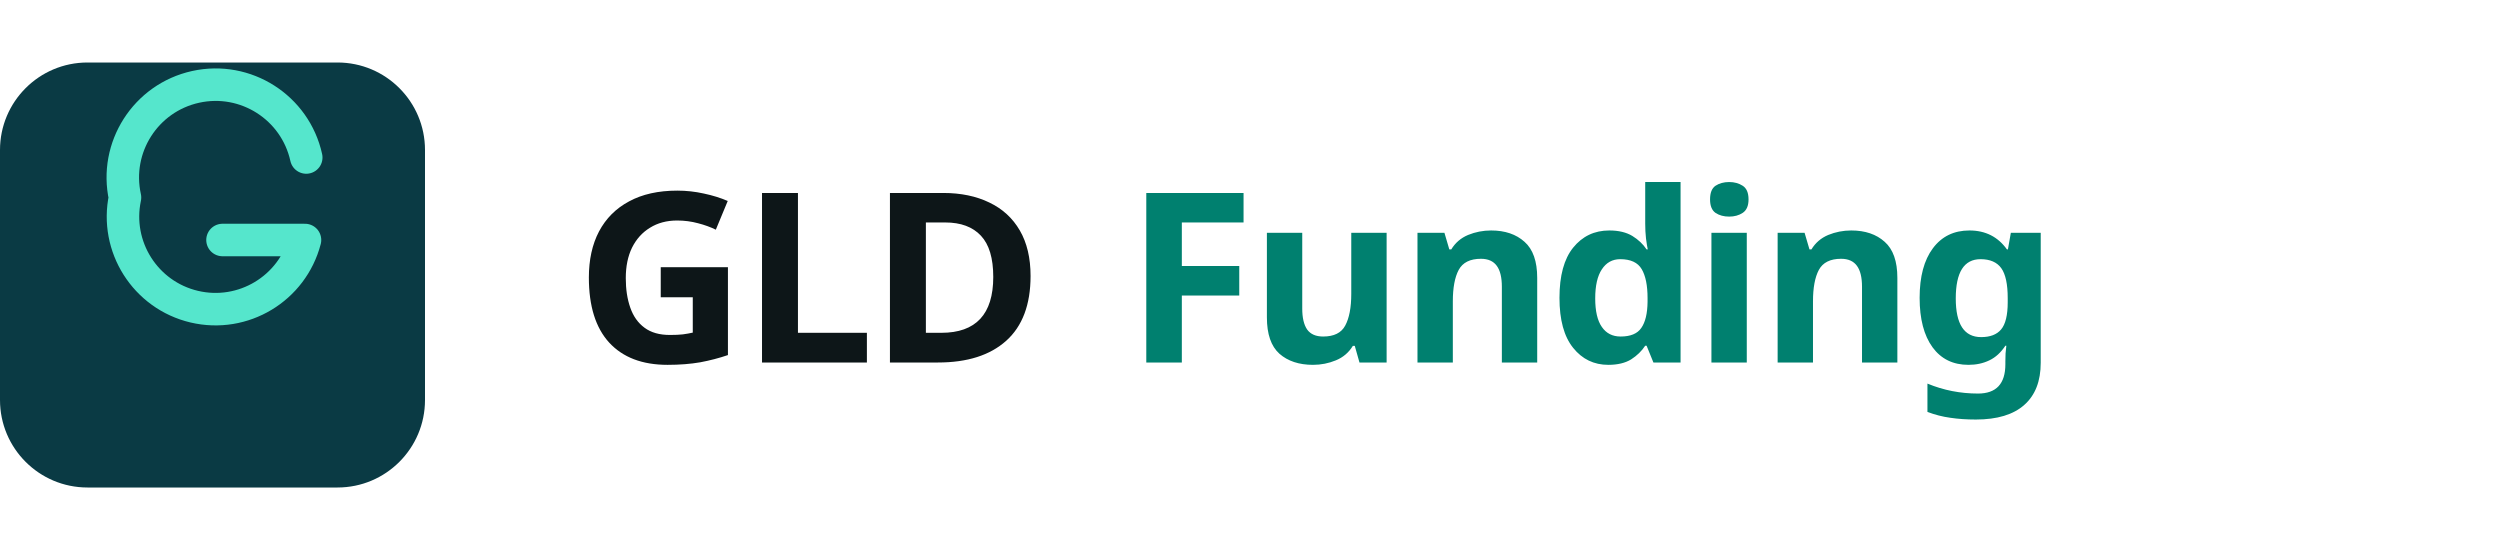
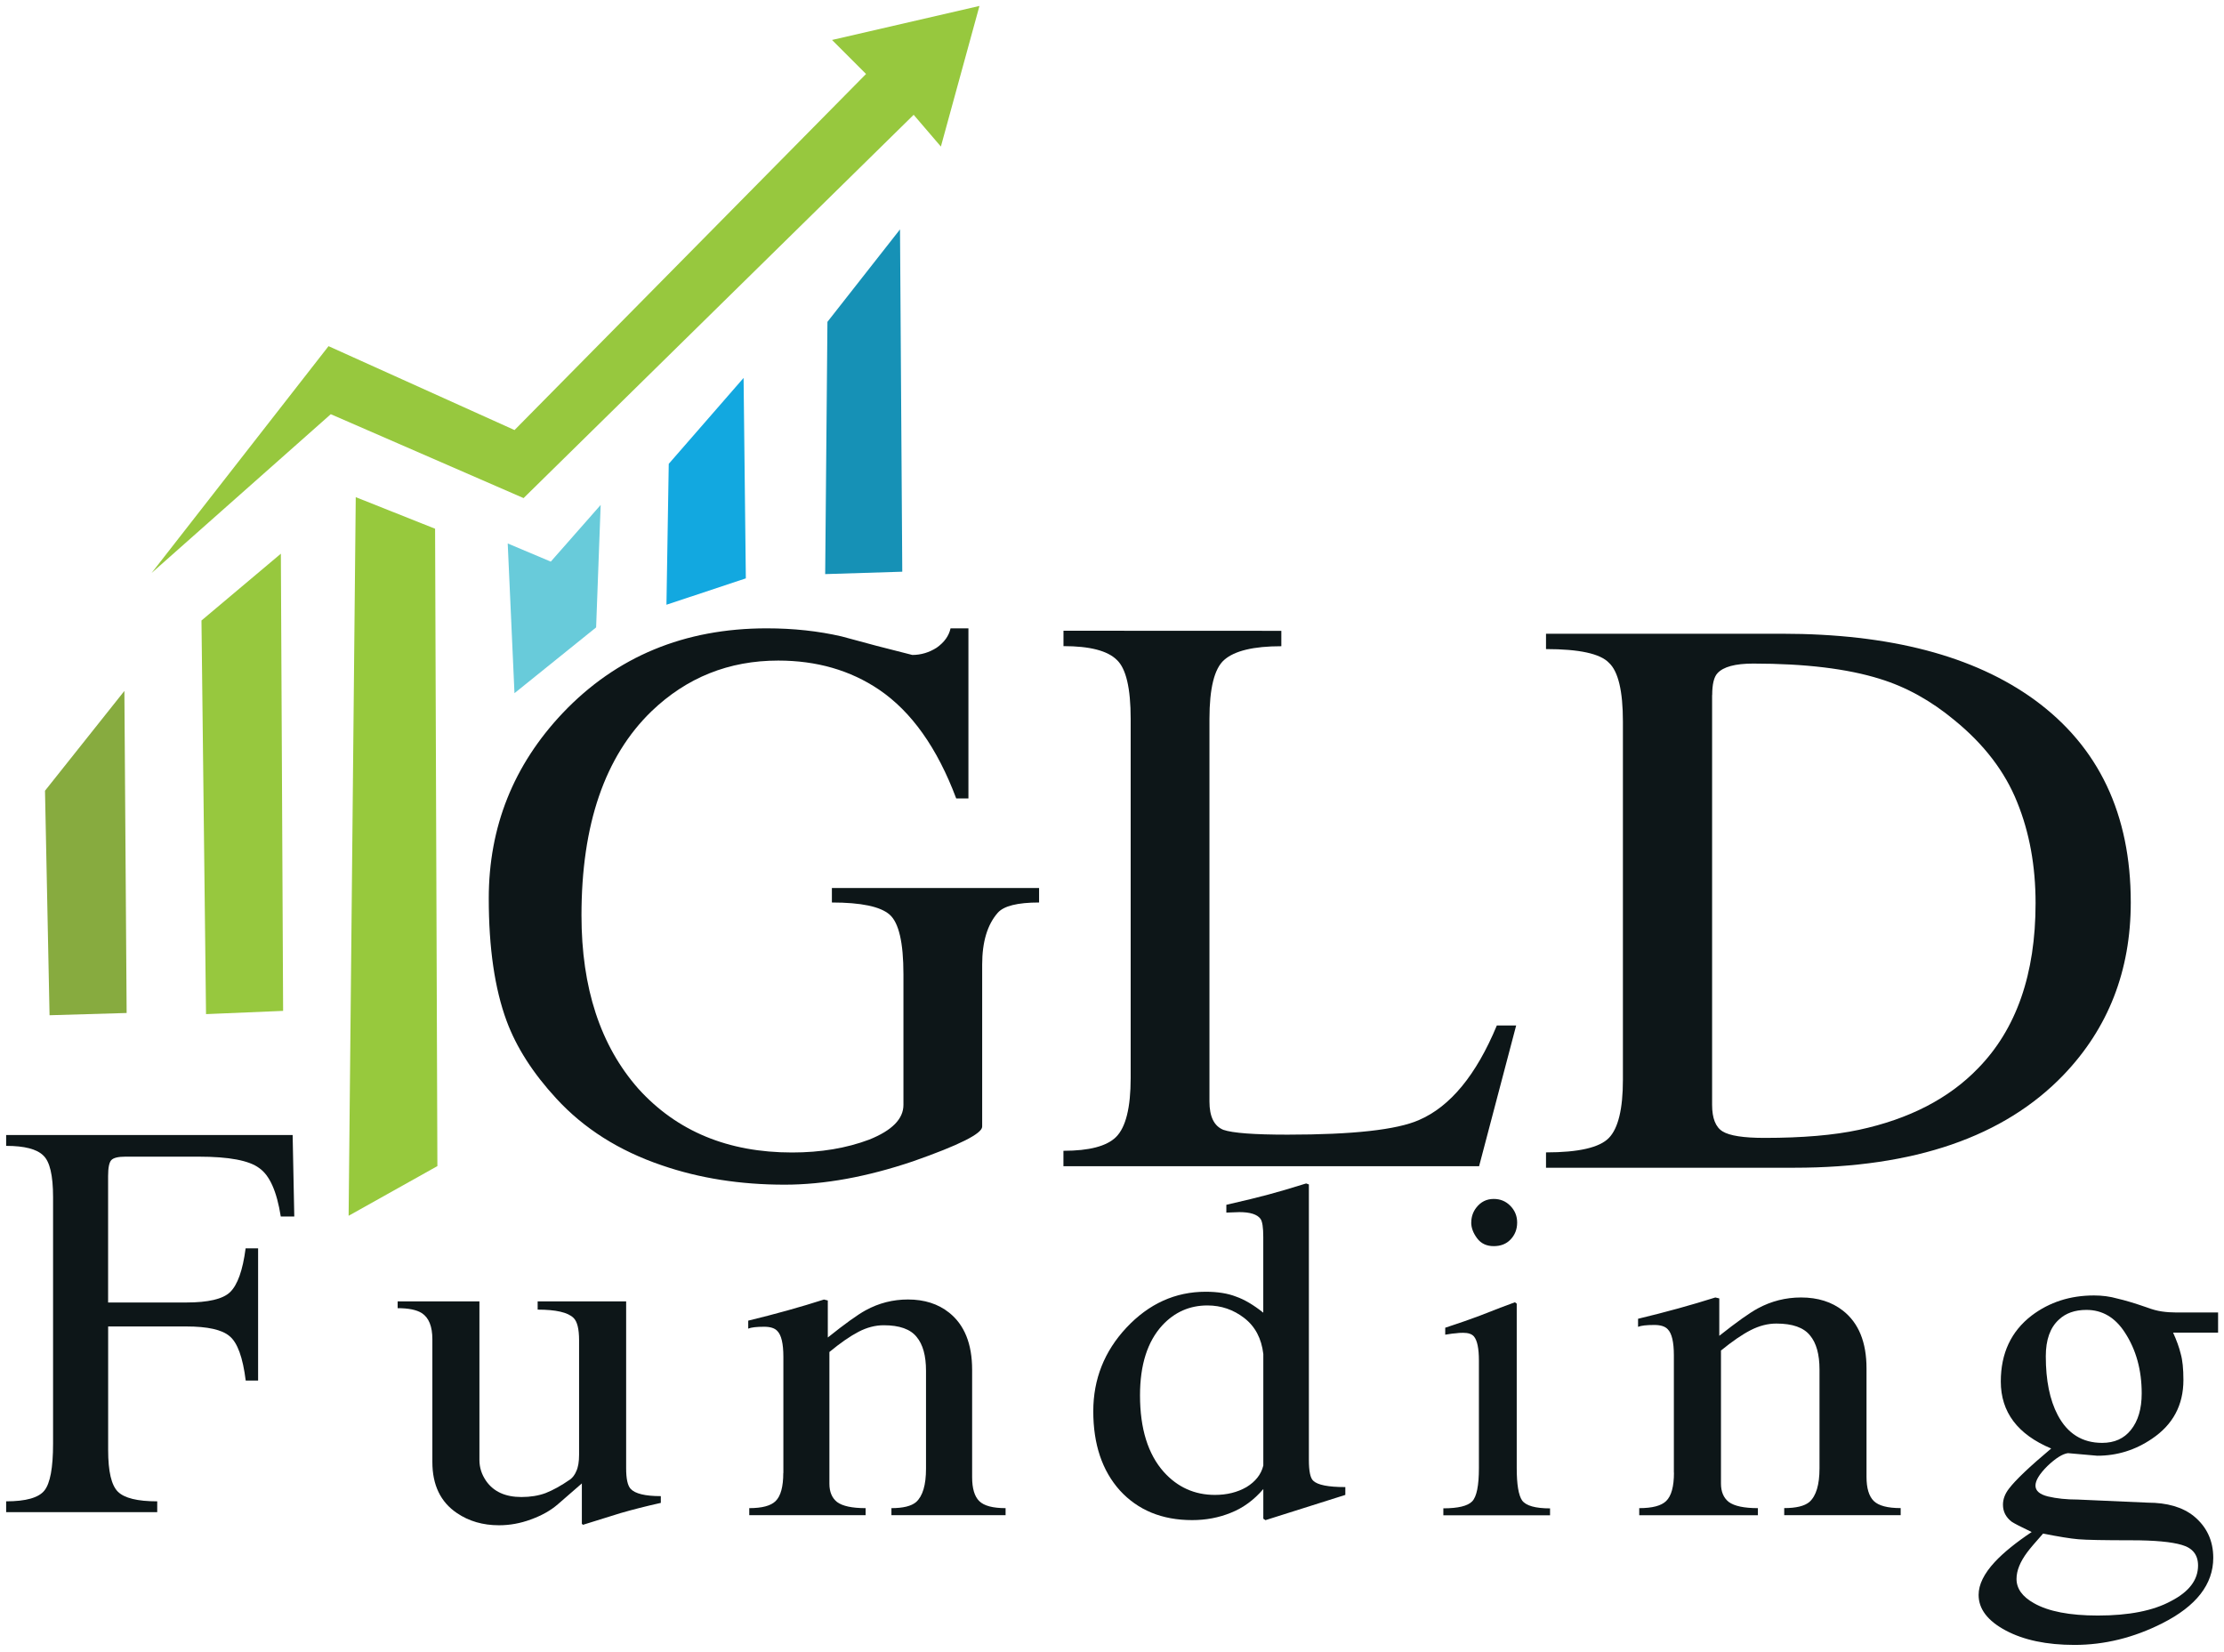
- <svg xmlns="http://www.w3.org/2000/svg" viewBox="0 0 200 44" width="200" height="44">
-   <rect width="34" height="34" y="5" rx="7" fill="#0a3a44" />
-   <path d="M24.5 12.6A7.4 7.4 0 0 0 10 15.8a7.4 7.4 0 0 0 14.4 3.4h-6.6" stroke="#55e6cc" stroke-width="2.6" stroke-linecap="round" stroke-linejoin="round" fill="none" />
-   <text x="46" y="29" font-family="Geist Variable, system-ui, sans-serif" font-size="19" font-weight="600" letter-spacing="-0.5" fill="#0d1618">GLD</text>
-   <text x="90" y="29" font-family="Geist Variable, system-ui, sans-serif" font-size="19" font-weight="600" letter-spacing="-0.5" fill="#00806f">Funding</text>
+ <svg xmlns="http://www.w3.org/2000/svg" viewBox="0.01 1.44 47.4 35.19">
+   <g transform="translate(0,-259.9583)">
+     <path fill="#87ab3f" d="m 1.066,283.036 1.643,-0.048 -0.048,-6.864 -1.692,2.127 z" />
+     <path fill="#97c83e" d="m 4.401,283.012 1.643,-0.069 -0.048,-9.744 -1.692,1.424 z" />
+     <path fill="#97c93d" d="M 7.44,287.31 9.332,286.251 9.283,272.667 7.592,271.994 Z" />
+     <path fill="#1691b6" d="m 17.597,273.634 1.643,-0.051 -0.048,-7.296 -1.547,1.971 z" />
+     <path fill="#12a8e0" d="m 14.214,274.287 1.692,-0.562 -0.048,-4.272 -1.595,1.831 z" />
+     <path fill="#68cbda" d="m 10.975,276.172 1.74,-1.402 0.097,-2.61 -1.063,1.208 -0.918,-0.387 z" />
+     <path fill="#97c83e" d="m 3.241,273.61 3.819,-3.384 4.109,1.788 8.314,-8.169 0.58,0.677 0.822,-2.997 -3.142,0.725 0.725,0.725 -7.492,7.589 -3.964,-1.788 z" />
+     <path fill="#0d1618" d="m 22.156,280.324 v 0.309 q -0.693,0 -0.884,0.223 -0.329,0.378 -0.329,1.1 v 3.454 q 0,0.223 -1.473,0.739 -1.473,0.498 -2.737,0.498 -1.421,0 -2.616,-0.412 -1.369,-0.464 -2.252,-1.426 -0.745,-0.808 -1.057,-1.65 -0.381,-1.031 -0.381,-2.612 0,-2.286 1.577,-3.953 1.715,-1.804 4.349,-1.804 0.849,0 1.594,0.172 0.745,0.206 1.507,0.395 0.277,0 0.52,-0.155 0.243,-0.172 0.295,-0.412 h 0.381 v 3.626 h -0.26 q -0.606,-1.615 -1.646,-2.32 -0.918,-0.619 -2.148,-0.619 -1.577,0 -2.703,1.083 -1.49,1.444 -1.49,4.348 0,2.32 1.213,3.695 1.23,1.358 3.275,1.358 0.918,0 1.646,-0.275 0.728,-0.292 0.728,-0.739 v -2.784 q 0,-1.014 -0.295,-1.272 -0.295,-0.258 -1.23,-0.258 v -0.309 z" />
+     <path fill="#0d1618" d="m 27.319,274.843 v 0.328 q -0.889,0 -1.219,0.293 -0.313,0.276 -0.313,1.258 v 8.153 q 0,0.483 0.296,0.603 0.296,0.103 1.367,0.103 2.091,0 2.799,-0.31 1.004,-0.431 1.663,-2.017 h 0.412 l -0.79,2.999 H 22.675 v -0.328 q 0.823,0 1.12,-0.293 0.313,-0.31 0.313,-1.258 v -7.654 q 0,-0.983 -0.296,-1.258 -0.296,-0.293 -1.136,-0.293 v -0.328 z" />
+     <path fill="#0d1618" d="m 32.96,286.286 v -0.327 q 1.043,0 1.341,-0.309 0.298,-0.309 0.298,-1.238 v -7.633 q 0,-0.98 -0.298,-1.255 -0.279,-0.292 -1.341,-0.292 v -0.327 h 5.03 q 3.446,0 5.384,1.41 2.049,1.496 2.049,4.315 0,2.183 -1.434,3.679 -1.9,1.977 -5.738,1.977 z m 3.54,-10.074 v 8.733 q 0,0.43 0.224,0.567 0.224,0.138 0.894,0.138 1.211,0 2.012,-0.172 1.602,-0.344 2.534,-1.307 1.23,-1.255 1.23,-3.524 0,-1.186 -0.391,-2.149 -0.391,-0.98 -1.341,-1.753 -0.745,-0.619 -1.583,-0.877 -1.043,-0.327 -2.701,-0.327 -0.578,0 -0.764,0.206 -0.112,0.12 -0.112,0.464 z" />
+     <path fill="#0d1618" d="M 5.511,290.822 H 5.247 q -0.092,-0.741 -0.345,-0.947 -0.241,-0.206 -0.92,-0.206 l -1.667,-0.024 v 2.659 q 0,0.68 0.207,0.886 0.207,0.206 0.839,0.206 v 0.231 H 0.141 v -0.231 q 0.632,0 0.816,-0.231 0.184,-0.231 0.184,-0.996 v -5.257 q 0,-0.692 -0.207,-0.886 -0.207,-0.206 -0.793,-0.206 v -0.231 H 6.247 l 0.035,1.736 H 5.994 q -0.126,-0.801 -0.46,-1.032 -0.322,-0.243 -1.288,-0.243 H 2.682 q -0.23,0 -0.299,0.073 -0.069,0.073 -0.069,0.34 v 2.695 h 1.667 q 0.701,0 0.931,-0.219 0.241,-0.231 0.333,-0.935 h 0.264 z m 0,0 H 5.247 q -0.092,-0.741 -0.345,-0.947 -0.241,-0.206 -0.92,-0.206 H 2.314 v 2.635 q 0,0.68 0.207,0.886 0.207,0.206 0.839,0.206 v 0.231 H 0.141 v -0.231 q 0.632,0 0.816,-0.231 0.184,-0.231 0.184,-0.996 v -5.257 q 0,-0.692 -0.207,-0.886 -0.207,-0.206 -0.793,-0.206 v -0.231 H 6.247 v 1.736 H 5.994 q -0.126,-0.801 -0.46,-1.032 -0.322,-0.243 -1.288,-0.243 H 2.682 q -0.23,0 -0.299,0.073 -0.069,0.073 -0.069,0.34 v 2.695 h 1.667 q 0.701,0 0.931,-0.219 0.241,-0.231 0.333,-0.935 H 5.511 Z" />
+     <path fill="#0d1618" d="m 14.094,293.284 v 0.145 q -0.466,0.104 -0.859,0.218 -0.095,0.031 -0.8,0.249 l -0.024,-0.021 v -0.861 l -0.513,0.446 q -0.227,0.197 -0.573,0.322 -0.334,0.124 -0.68,0.124 -0.513,0 -0.895,-0.259 -0.525,-0.353 -0.525,-1.089 v -2.615 q 0,-0.415 -0.227,-0.56 -0.167,-0.104 -0.513,-0.104 v -0.145 h 1.743 v 3.382 q 0,0.239 0.143,0.446 0.239,0.342 0.752,0.342 0.286,0 0.513,-0.083 0.239,-0.093 0.525,-0.291 0.084,-0.062 0.131,-0.176 0.06,-0.124 0.06,-0.353 v -2.438 q 0,-0.363 -0.119,-0.477 -0.179,-0.176 -0.764,-0.176 v -0.176 h 1.886 v 3.559 q 0,0.332 0.095,0.436 0.143,0.156 0.645,0.156 z" />
+     <path fill="#0d1618" d="m 16.706,292.793 v -2.478 q 0,-0.42 -0.129,-0.55 -0.082,-0.09 -0.281,-0.09 -0.246,0 -0.339,0.04 v -0.17 q 0.866,-0.21 1.614,-0.45 l 0.082,0.02 v 0.789 q 0.55,-0.44 0.807,-0.58 0.421,-0.23 0.901,-0.23 0.526,0 0.877,0.28 0.491,0.39 0.491,1.219 v 2.288 q 0,0.36 0.152,0.51 0.152,0.15 0.561,0.15 v 0.15 h -2.433 v -0.15 q 0.374,0 0.526,-0.13 0.211,-0.19 0.211,-0.71 v -2.088 q 0,-0.48 -0.199,-0.72 -0.199,-0.25 -0.702,-0.25 -0.269,0 -0.538,0.14 -0.269,0.14 -0.62,0.43 v 2.808 q 0,0.26 0.164,0.39 0.175,0.13 0.608,0.13 v 0.15 h -2.48 v -0.15 q 0.409,0 0.561,-0.15 0.164,-0.16 0.164,-0.6 z" />
+     <path fill="#0d1618" d="m 26.935,292.637 v -2.381 q -0.058,-0.497 -0.405,-0.766 -0.347,-0.269 -0.787,-0.269 -0.567,0 -0.961,0.424 -0.475,0.518 -0.475,1.491 0,1.066 0.509,1.636 0.44,0.487 1.088,0.487 0.382,0 0.671,-0.166 0.289,-0.176 0.359,-0.456 z m 1.748,0.456 v 0.166 l -1.702,0.538 -0.046,-0.031 v -0.632 q -0.301,0.352 -0.695,0.507 -0.382,0.155 -0.822,0.155 -0.961,0 -1.54,-0.632 -0.567,-0.632 -0.567,-1.688 0,-1.025 0.706,-1.781 0.718,-0.766 1.69,-0.766 0.382,0 0.648,0.104 0.266,0.093 0.579,0.342 v -1.615 q 0,-0.3 -0.058,-0.383 -0.104,-0.145 -0.451,-0.145 l -0.278,0.01 v -0.166 q 0.59,-0.135 0.891,-0.217 0.313,-0.083 0.81,-0.238 l 0.058,0.021 v 5.87 q 0,0.362 0.093,0.445 0.139,0.135 0.683,0.135 z" />
+     <path fill="#0d1618" d="m 30.772,293.693 v -0.148 q 0.47,0 0.614,-0.148 0.144,-0.148 0.144,-0.711 v -2.29 q 0,-0.385 -0.105,-0.513 -0.067,-0.079 -0.23,-0.079 -0.096,0 -0.153,0.01 -0.048,0 -0.23,0.03 v -0.148 q 0.451,-0.148 0.738,-0.257 0.499,-0.197 0.748,-0.286 l 0.038,0.03 v 3.504 q 0,0.523 0.115,0.691 0.125,0.168 0.595,0.168 v 0.148 z m 0.595,-6.238 q 0,-0.178 0.105,-0.316 0.144,-0.188 0.374,-0.188 0.211,0 0.355,0.148 0.144,0.148 0.144,0.355 0,0.217 -0.144,0.365 -0.134,0.138 -0.355,0.138 -0.23,0 -0.355,-0.168 -0.125,-0.168 -0.125,-0.336 z" />
+     <path fill="#0d1618" d="m 35.685,292.785 v -2.502 q 0,-0.424 -0.131,-0.555 -0.084,-0.091 -0.286,-0.091 -0.251,0 -0.346,0.04 v -0.172 q 0.883,-0.212 1.647,-0.454 l 0.084,0.02 v 0.797 q 0.561,-0.444 0.823,-0.585 0.43,-0.232 0.919,-0.232 0.537,0 0.895,0.282 0.501,0.393 0.501,1.231 v 2.31 q 0,0.363 0.155,0.515 0.155,0.151 0.573,0.151 v 0.151 h -2.482 v -0.151 q 0.382,0 0.537,-0.131 0.215,-0.192 0.215,-0.716 v -2.108 q 0,-0.484 -0.203,-0.726 -0.203,-0.252 -0.716,-0.252 -0.274,0 -0.549,0.141 -0.274,0.141 -0.632,0.434 v 2.835 q 0,0.262 0.167,0.393 0.179,0.131 0.62,0.131 v 0.151 h -2.529 v -0.151 q 0.418,0 0.573,-0.151 0.167,-0.161 0.167,-0.605 z" />
+     <path fill="#0d1618" d="m 42.988,295.05 q 0,0.308 0.37,0.516 0.462,0.264 1.363,0.264 0.993,0 1.559,-0.308 0.577,-0.297 0.577,-0.758 0,-0.341 -0.346,-0.439 -0.335,-0.099 -1.074,-0.099 -0.878,0 -1.132,-0.022 -0.254,-0.022 -0.751,-0.121 -0.254,0.286 -0.335,0.395 -0.231,0.308 -0.231,0.571 z m 0.624,-4.745 q 0,0.769 0.254,1.252 0.312,0.593 0.947,0.593 0.393,0 0.612,-0.275 0.231,-0.286 0.231,-0.78 0,-0.747 -0.358,-1.296 -0.312,-0.483 -0.82,-0.483 -0.37,0 -0.589,0.209 -0.277,0.253 -0.277,0.78 z m 3.672,-0.505 h -0.959 q 0.115,0.253 0.162,0.45 0.058,0.198 0.058,0.56 0,0.802 -0.67,1.252 -0.531,0.362 -1.166,0.362 l -0.624,-0.055 q -0.173,0.022 -0.439,0.275 -0.254,0.253 -0.254,0.417 0,0.165 0.266,0.231 0.277,0.066 0.635,0.066 l 1.49,0.066 q 0.624,0 0.982,0.286 0.416,0.341 0.416,0.89 0,0.846 -1.086,1.395 -0.912,0.461 -1.871,0.461 -0.889,0 -1.467,-0.308 -0.577,-0.308 -0.577,-0.758 0,-0.33 0.346,-0.703 0.277,-0.297 0.785,-0.637 -0.346,-0.165 -0.427,-0.22 -0.185,-0.143 -0.185,-0.362 0,-0.176 0.127,-0.341 0.208,-0.275 0.901,-0.857 -1.074,-0.45 -1.074,-1.428 0,-0.901 0.658,-1.406 0.566,-0.428 1.328,-0.428 0.266,0 0.497,0.066 0.243,0.055 0.624,0.187 0.173,0.066 0.323,0.088 0.15,0.022 0.312,0.022 h 0.889 z" />
+   </g>
</svg>
